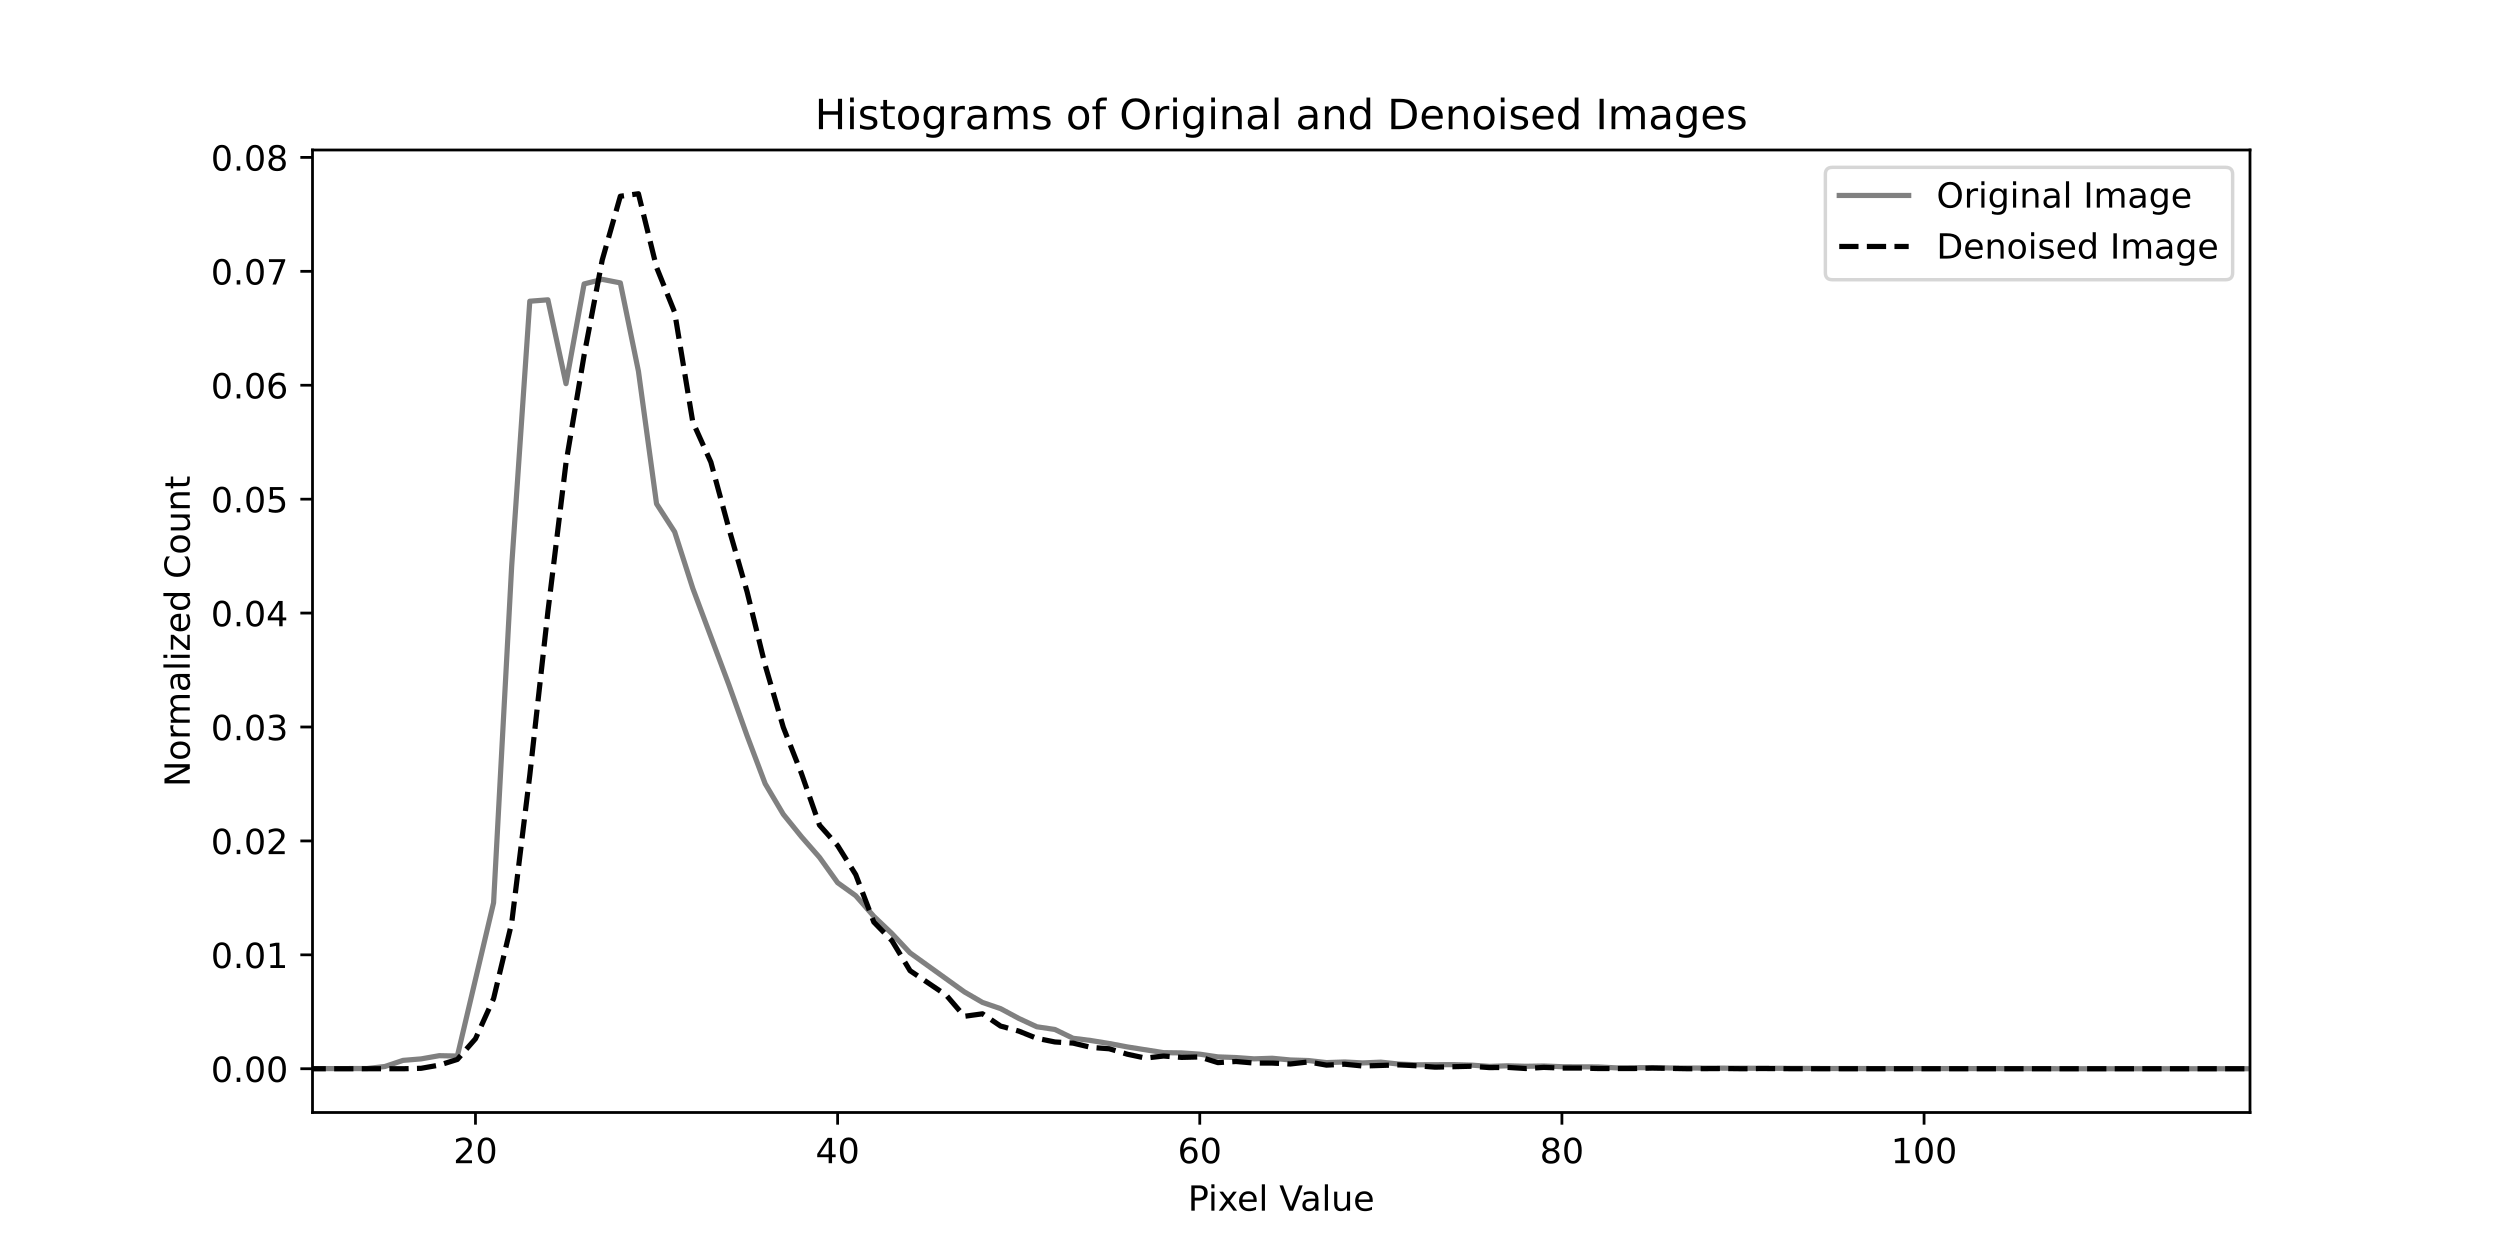
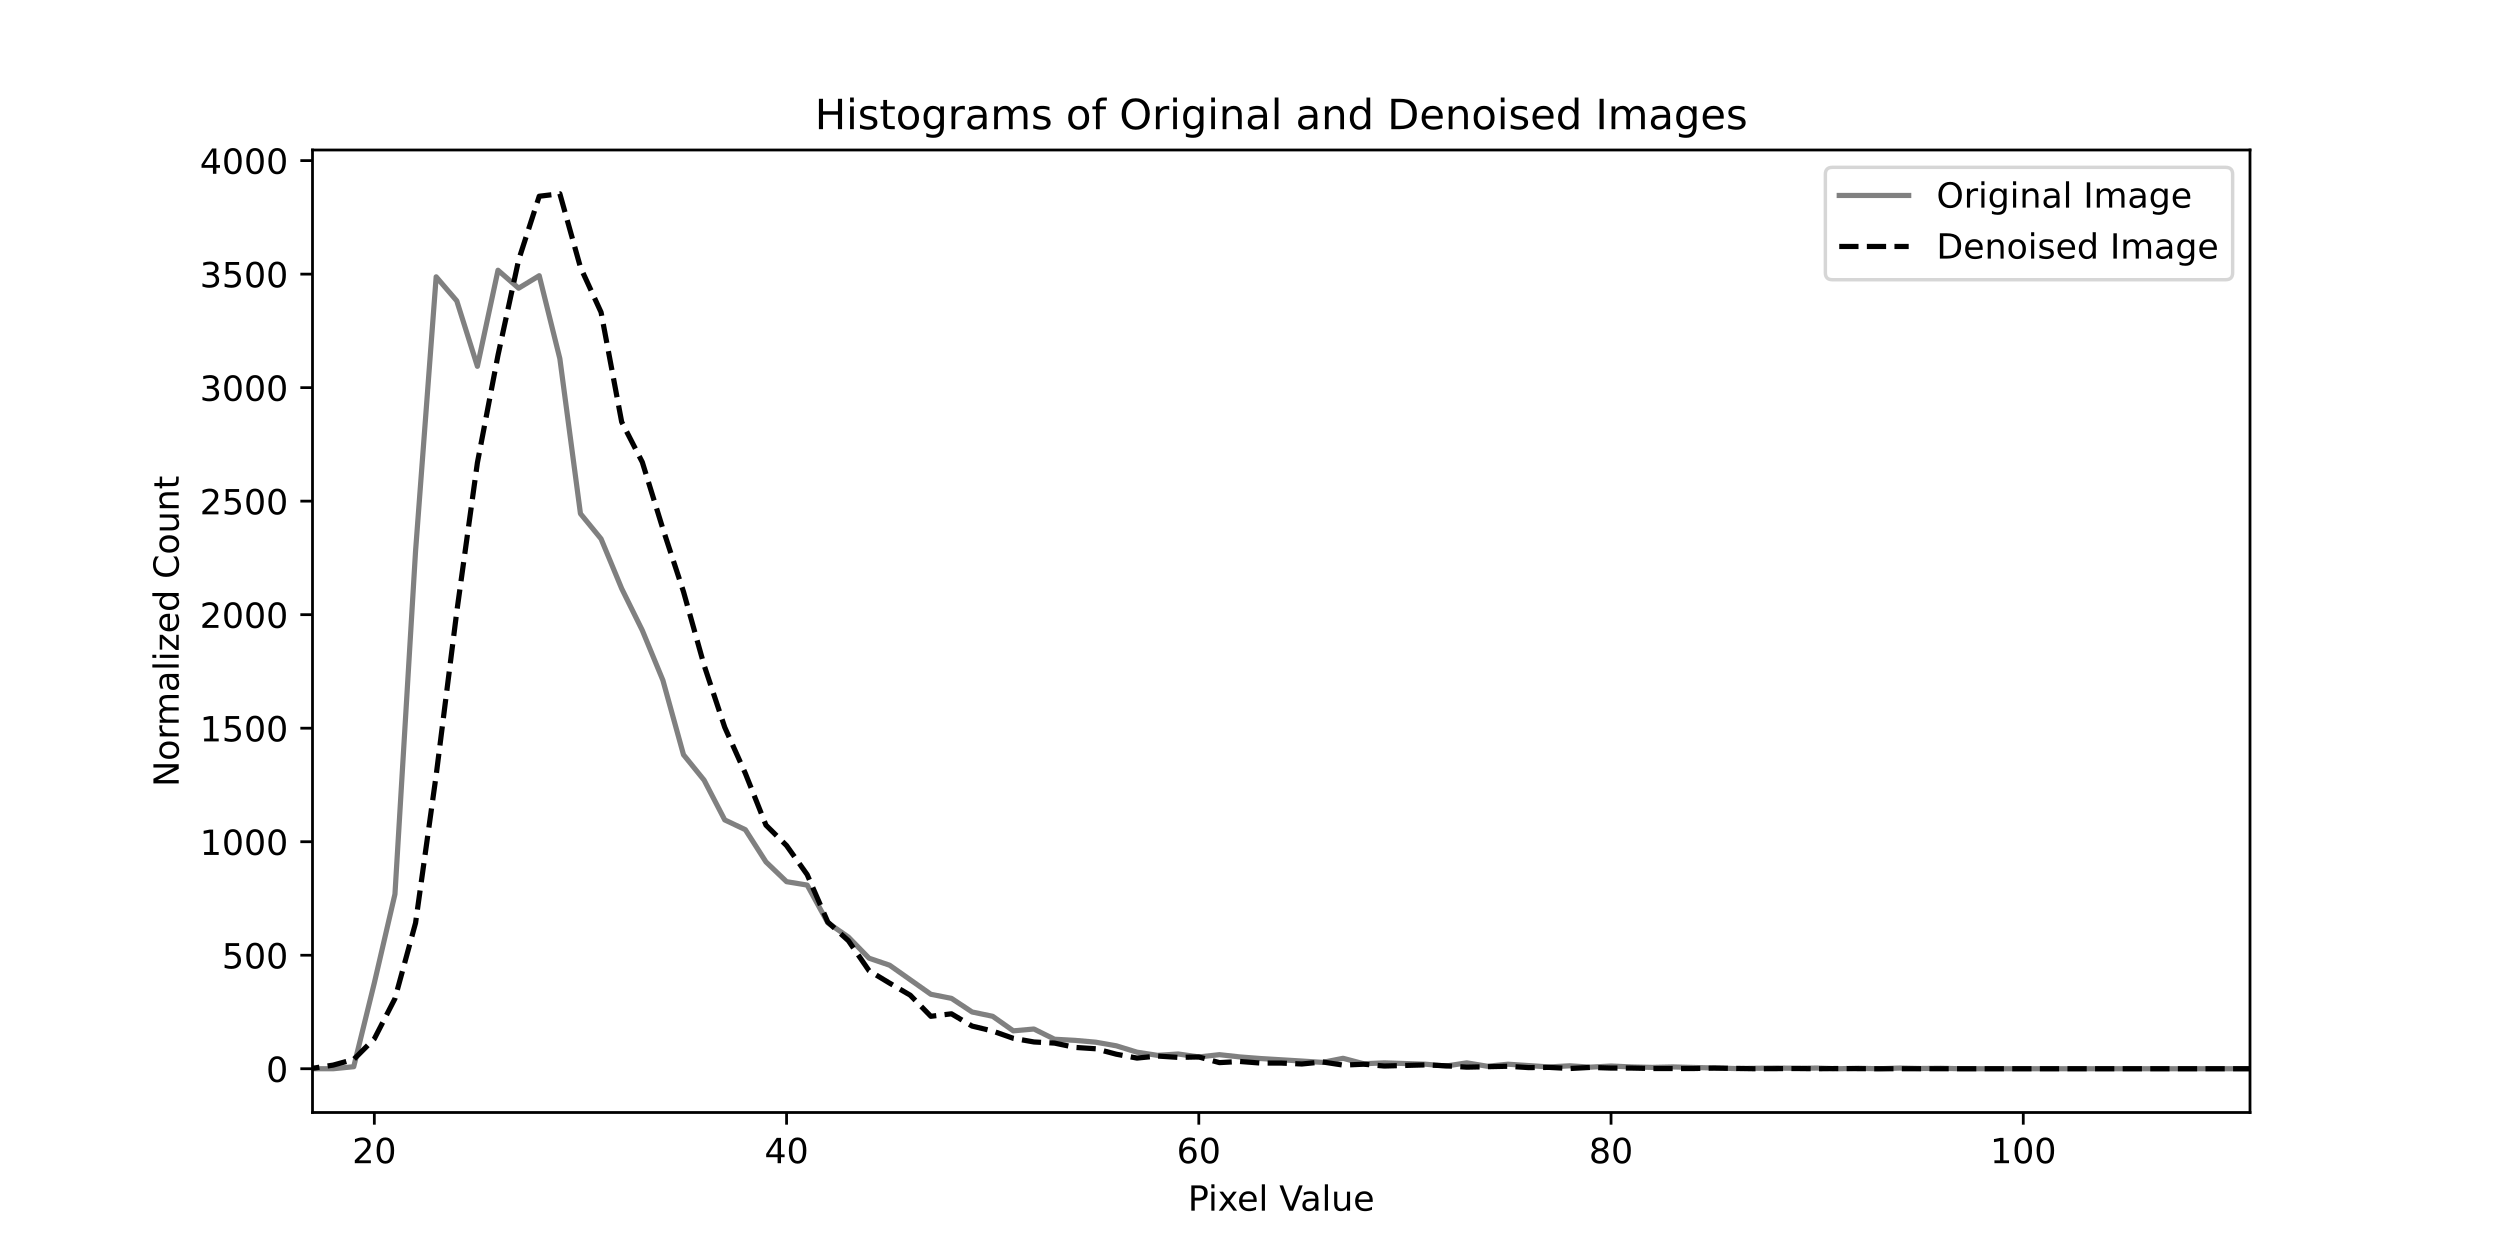
<svg xmlns="http://www.w3.org/2000/svg" xmlns:xlink="http://www.w3.org/1999/xlink" width="720pt" height="360pt" viewBox="0 0 720 360" version="1.1">
  <defs>
    <style type="text/css">*{stroke-linejoin: round; stroke-linecap: butt}</style>
  </defs>
  <g id="figure_1">
    <g id="patch_1">
      <path d="M 0 360  L 720 360  L 720 0  L 0 0  z " style="fill: #ffffff" />
    </g>
    <g id="axes_1">
      <g id="patch_2">
        <path d="M 90 320.4  L 648 320.4  L 648 43.2  L 90 43.2  z " style="fill: #ffffff" />
      </g>
      <g id="matplotlib.axis_1">
        <g id="xtick_1">
          <g id="line2d_1">
            <defs>
-               <path id="m0b273e3462" d="M 0 0  L 0 3.5  " style="stroke: #000000; stroke-width: 0.8" />
+               <path id="m773b371c2b" d="M 0 0  L 0 3.5  " style="stroke: #000000; stroke-width: 0.8" />
            </defs>
            <g>
-               <use xlink:href="#m0b273e3462" x="136.935" y="320.4" style="stroke: #000000; stroke-width: 0.8" />
+               <use xlink:href="#m773b371c2b" x="107.809" y="320.4" style="stroke: #000000; stroke-width: 0.8" />
            </g>
          </g>
          <g id="text_1">
-             <g transform="translate(130.5721 334.9984) scale(0.1 -0.1)">
+             <g transform="translate(101.446 334.9984) scale(0.1 -0.1)">
              <defs>
                <path id="DejaVuSans-32" d="M 1228 531  L 3431 531  L 3431 0  L 469 0  L 469 531  Q 828 903 1448 1529  Q 2069 2156 2228 2338  Q 2531 2678 2651 2914  Q 2772 3150 2772 3378  Q 2772 3750 2511 3984  Q 2250 4219 1831 4219  Q 1534 4219 1204 4116  Q 875 4013 500 3803  L 500 4441  Q 881 4594 1212 4672  Q 1544 4750 1819 4750  Q 2544 4750 2975 4387  Q 3406 4025 3406 3419  Q 3406 3131 3298 2873  Q 3191 2616 2906 2266  Q 2828 2175 2409 1742  Q 1991 1309 1228 531  z " transform="scale(0.015625)" />
                <path id="DejaVuSans-30" d="M 2034 4250  Q 1547 4250 1301 3770  Q 1056 3291 1056 2328  Q 1056 1369 1301 889  Q 1547 409 2034 409  Q 2525 409 2770 889  Q 3016 1369 3016 2328  Q 3016 3291 2770 3770  Q 2525 4250 2034 4250  z M 2034 4750  Q 2819 4750 3233 4129  Q 3647 3509 3647 2328  Q 3647 1150 3233 529  Q 2819 -91 2034 -91  Q 1250 -91 836 529  Q 422 1150 422 2328  Q 422 3509 836 4129  Q 1250 4750 2034 4750  z " transform="scale(0.015625)" />
              </defs>
              <use xlink:href="#DejaVuSans-32" />
              <use xlink:href="#DejaVuSans-30" x="63.623" />
            </g>
          </g>
        </g>
        <g id="xtick_2">
          <g id="line2d_2">
            <g>
-               <use xlink:href="#m0b273e3462" x="241.234" y="320.4" style="stroke: #000000; stroke-width: 0.8" />
+               <use xlink:href="#m773b371c2b" x="226.532" y="320.4" style="stroke: #000000; stroke-width: 0.8" />
            </g>
          </g>
          <g id="text_2">
-             <g transform="translate(234.8711 334.9984) scale(0.1 -0.1)">
+             <g transform="translate(220.1694 334.9984) scale(0.1 -0.1)">
              <defs>
                <path id="DejaVuSans-34" d="M 2419 4116  L 825 1625  L 2419 1625  L 2419 4116  z M 2253 4666  L 3047 4666  L 3047 1625  L 3713 1625  L 3713 1100  L 3047 1100  L 3047 0  L 2419 0  L 2419 1100  L 313 1100  L 313 1709  L 2253 4666  z " transform="scale(0.015625)" />
              </defs>
              <use xlink:href="#DejaVuSans-34" />
              <use xlink:href="#DejaVuSans-30" x="63.623" />
            </g>
          </g>
        </g>
        <g id="xtick_3">
          <g id="line2d_3">
            <g>
-               <use xlink:href="#m0b273e3462" x="345.533" y="320.4" style="stroke: #000000; stroke-width: 0.8" />
+               <use xlink:href="#m773b371c2b" x="345.255" y="320.4" style="stroke: #000000; stroke-width: 0.8" />
            </g>
          </g>
          <g id="text_3">
-             <g transform="translate(339.1702 334.9984) scale(0.1 -0.1)">
+             <g transform="translate(338.8928 334.9984) scale(0.1 -0.1)">
              <defs>
                <path id="DejaVuSans-36" d="M 2113 2584  Q 1688 2584 1439 2293  Q 1191 2003 1191 1497  Q 1191 994 1439 701  Q 1688 409 2113 409  Q 2538 409 2786 701  Q 3034 994 3034 1497  Q 3034 2003 2786 2293  Q 2538 2584 2113 2584  z M 3366 4563  L 3366 3988  Q 3128 4100 2886 4159  Q 2644 4219 2406 4219  Q 1781 4219 1451 3797  Q 1122 3375 1075 2522  Q 1259 2794 1537 2939  Q 1816 3084 2150 3084  Q 2853 3084 3261 2657  Q 3669 2231 3669 1497  Q 3669 778 3244 343  Q 2819 -91 2113 -91  Q 1303 -91 875 529  Q 447 1150 447 2328  Q 447 3434 972 4092  Q 1497 4750 2381 4750  Q 2619 4750 2861 4703  Q 3103 4656 3366 4563  z " transform="scale(0.015625)" />
              </defs>
              <use xlink:href="#DejaVuSans-36" />
              <use xlink:href="#DejaVuSans-30" x="63.623" />
            </g>
          </g>
        </g>
        <g id="xtick_4">
          <g id="line2d_4">
            <g>
-               <use xlink:href="#m0b273e3462" x="449.832" y="320.4" style="stroke: #000000; stroke-width: 0.8" />
+               <use xlink:href="#m773b371c2b" x="463.979" y="320.4" style="stroke: #000000; stroke-width: 0.8" />
            </g>
          </g>
          <g id="text_4">
-             <g transform="translate(443.4693 334.9984) scale(0.1 -0.1)">
+             <g transform="translate(457.6162 334.9984) scale(0.1 -0.1)">
              <defs>
                <path id="DejaVuSans-38" d="M 2034 2216  Q 1584 2216 1326 1975  Q 1069 1734 1069 1313  Q 1069 891 1326 650  Q 1584 409 2034 409  Q 2484 409 2743 651  Q 3003 894 3003 1313  Q 3003 1734 2745 1975  Q 2488 2216 2034 2216  z M 1403 2484  Q 997 2584 770 2862  Q 544 3141 544 3541  Q 544 4100 942 4425  Q 1341 4750 2034 4750  Q 2731 4750 3128 4425  Q 3525 4100 3525 3541  Q 3525 3141 3298 2862  Q 3072 2584 2669 2484  Q 3125 2378 3379 2068  Q 3634 1759 3634 1313  Q 3634 634 3220 271  Q 2806 -91 2034 -91  Q 1263 -91 848 271  Q 434 634 434 1313  Q 434 1759 690 2068  Q 947 2378 1403 2484  z M 1172 3481  Q 1172 3119 1398 2916  Q 1625 2713 2034 2713  Q 2441 2713 2670 2916  Q 2900 3119 2900 3481  Q 2900 3844 2670 4047  Q 2441 4250 2034 4250  Q 1625 4250 1398 4047  Q 1172 3844 1172 3481  z " transform="scale(0.015625)" />
              </defs>
              <use xlink:href="#DejaVuSans-38" />
              <use xlink:href="#DejaVuSans-30" x="63.623" />
            </g>
          </g>
        </g>
        <g id="xtick_5">
          <g id="line2d_5">
            <g>
-               <use xlink:href="#m0b273e3462" x="554.131" y="320.4" style="stroke: #000000; stroke-width: 0.8" />
+               <use xlink:href="#m773b371c2b" x="582.702" y="320.4" style="stroke: #000000; stroke-width: 0.8" />
            </g>
          </g>
          <g id="text_5">
-             <g transform="translate(544.5871 334.9984) scale(0.1 -0.1)">
+             <g transform="translate(573.1584 334.9984) scale(0.1 -0.1)">
              <defs>
                <path id="DejaVuSans-31" d="M 794 531  L 1825 531  L 1825 4091  L 703 3866  L 703 4441  L 1819 4666  L 2450 4666  L 2450 531  L 3481 531  L 3481 0  L 794 0  L 794 531  z " transform="scale(0.015625)" />
              </defs>
              <use xlink:href="#DejaVuSans-31" />
              <use xlink:href="#DejaVuSans-30" x="63.623" />
              <use xlink:href="#DejaVuSans-30" x="127.246" />
            </g>
          </g>
        </g>
        <g id="text_6">
          <g transform="translate(342.1195 348.6766) scale(0.1 -0.1)">
            <defs>
              <path id="DejaVuSans-50" d="M 1259 4147  L 1259 2394  L 2053 2394  Q 2494 2394 2734 2622  Q 2975 2850 2975 3272  Q 2975 3691 2734 3919  Q 2494 4147 2053 4147  L 1259 4147  z M 628 4666  L 2053 4666  Q 2838 4666 3239 4311  Q 3641 3956 3641 3272  Q 3641 2581 3239 2228  Q 2838 1875 2053 1875  L 1259 1875  L 1259 0  L 628 0  L 628 4666  z " transform="scale(0.015625)" />
              <path id="DejaVuSans-69" d="M 603 3500  L 1178 3500  L 1178 0  L 603 0  L 603 3500  z M 603 4863  L 1178 4863  L 1178 4134  L 603 4134  L 603 4863  z " transform="scale(0.015625)" />
              <path id="DejaVuSans-78" d="M 3513 3500  L 2247 1797  L 3578 0  L 2900 0  L 1881 1375  L 863 0  L 184 0  L 1544 1831  L 300 3500  L 978 3500  L 1906 2253  L 2834 3500  L 3513 3500  z " transform="scale(0.015625)" />
              <path id="DejaVuSans-65" d="M 3597 1894  L 3597 1613  L 953 1613  Q 991 1019 1311 708  Q 1631 397 2203 397  Q 2534 397 2845 478  Q 3156 559 3463 722  L 3463 178  Q 3153 47 2828 -22  Q 2503 -91 2169 -91  Q 1331 -91 842 396  Q 353 884 353 1716  Q 353 2575 817 3079  Q 1281 3584 2069 3584  Q 2775 3584 3186 3129  Q 3597 2675 3597 1894  z M 3022 2063  Q 3016 2534 2758 2815  Q 2500 3097 2075 3097  Q 1594 3097 1305 2825  Q 1016 2553 972 2059  L 3022 2063  z " transform="scale(0.015625)" />
              <path id="DejaVuSans-6c" d="M 603 4863  L 1178 4863  L 1178 0  L 603 0  L 603 4863  z " transform="scale(0.015625)" />
              <path id="DejaVuSans-20" transform="scale(0.015625)" />
              <path id="DejaVuSans-56" d="M 1831 0  L 50 4666  L 709 4666  L 2188 738  L 3669 4666  L 4325 4666  L 2547 0  L 1831 0  z " transform="scale(0.015625)" />
              <path id="DejaVuSans-61" d="M 2194 1759  Q 1497 1759 1228 1600  Q 959 1441 959 1056  Q 959 750 1161 570  Q 1363 391 1709 391  Q 2188 391 2477 730  Q 2766 1069 2766 1631  L 2766 1759  L 2194 1759  z M 3341 1997  L 3341 0  L 2766 0  L 2766 531  Q 2569 213 2275 61  Q 1981 -91 1556 -91  Q 1019 -91 701 211  Q 384 513 384 1019  Q 384 1609 779 1909  Q 1175 2209 1959 2209  L 2766 2209  L 2766 2266  Q 2766 2663 2505 2880  Q 2244 3097 1772 3097  Q 1472 3097 1187 3025  Q 903 2953 641 2809  L 641 3341  Q 956 3463 1253 3523  Q 1550 3584 1831 3584  Q 2591 3584 2966 3190  Q 3341 2797 3341 1997  z " transform="scale(0.015625)" />
              <path id="DejaVuSans-75" d="M 544 1381  L 544 3500  L 1119 3500  L 1119 1403  Q 1119 906 1312 657  Q 1506 409 1894 409  Q 2359 409 2629 706  Q 2900 1003 2900 1516  L 2900 3500  L 3475 3500  L 3475 0  L 2900 0  L 2900 538  Q 2691 219 2414 64  Q 2138 -91 1772 -91  Q 1169 -91 856 284  Q 544 659 544 1381  z M 1991 3584  L 1991 3584  z " transform="scale(0.015625)" />
            </defs>
            <use xlink:href="#DejaVuSans-50" />
            <use xlink:href="#DejaVuSans-69" x="58.053" />
            <use xlink:href="#DejaVuSans-78" x="85.836" />
            <use xlink:href="#DejaVuSans-65" x="141.891" />
            <use xlink:href="#DejaVuSans-6c" x="203.414" />
            <use xlink:href="#DejaVuSans-20" x="231.197" />
            <use xlink:href="#DejaVuSans-56" x="262.984" />
            <use xlink:href="#DejaVuSans-61" x="323.643" />
            <use xlink:href="#DejaVuSans-6c" x="384.922" />
            <use xlink:href="#DejaVuSans-75" x="412.705" />
            <use xlink:href="#DejaVuSans-65" x="476.084" />
          </g>
        </g>
      </g>
      <g id="matplotlib.axis_2">
        <g id="ytick_1">
          <g id="line2d_6">
            <defs>
-               <path id="m92d76a4b23" d="M 0 0  L -3.5 0  " style="stroke: #000000; stroke-width: 0.8" />
+               <path id="m8c9e4f0b7c" d="M 0 0  L -3.5 0  " style="stroke: #000000; stroke-width: 0.8" />
            </defs>
            <g>
-               <use xlink:href="#m92d76a4b23" x="90" y="307.8" style="stroke: #000000; stroke-width: 0.8" />
+               <use xlink:href="#m8c9e4f0b7c" x="90" y="307.8" style="stroke: #000000; stroke-width: 0.8" />
            </g>
          </g>
          <g id="text_7">
-             <g transform="translate(60.73438 311.5992) scale(0.1 -0.1)">
-               <defs>
-                 <path id="DejaVuSans-2e" d="M 684 794  L 1344 794  L 1344 0  L 684 0  L 684 794  z " transform="scale(0.015625)" />
-               </defs>
+             <g transform="translate(76.6375 311.5992) scale(0.1 -0.1)">
              <use xlink:href="#DejaVuSans-30" />
-               <use xlink:href="#DejaVuSans-2e" x="63.623" />
-               <use xlink:href="#DejaVuSans-30" x="95.41" />
-               <use xlink:href="#DejaVuSans-30" x="159.033" />
            </g>
          </g>
        </g>
        <g id="ytick_2">
          <g id="line2d_7">
            <g>
-               <use xlink:href="#m92d76a4b23" x="90" y="274.992" style="stroke: #000000; stroke-width: 0.8" />
+               <use xlink:href="#m8c9e4f0b7c" x="90" y="275.107" style="stroke: #000000; stroke-width: 0.8" />
            </g>
          </g>
          <g id="text_8">
-             <g transform="translate(60.73438 278.7908) scale(0.1 -0.1)">
-               <use xlink:href="#DejaVuSans-30" />
-               <use xlink:href="#DejaVuSans-2e" x="63.623" />
-               <use xlink:href="#DejaVuSans-30" x="95.41" />
-               <use xlink:href="#DejaVuSans-31" x="159.033" />
+             <g transform="translate(63.9125 278.9059) scale(0.1 -0.1)">
+               <defs>
+                 <path id="DejaVuSans-35" d="M 691 4666  L 3169 4666  L 3169 4134  L 1269 4134  L 1269 2991  Q 1406 3038 1543 3061  Q 1681 3084 1819 3084  Q 2600 3084 3056 2656  Q 3513 2228 3513 1497  Q 3513 744 3044 326  Q 2575 -91 1722 -91  Q 1428 -91 1123 -41  Q 819 9 494 109  L 494 744  Q 775 591 1075 516  Q 1375 441 1709 441  Q 2250 441 2565 725  Q 2881 1009 2881 1497  Q 2881 1984 2565 2268  Q 2250 2553 1709 2553  Q 1456 2553 1204 2497  Q 953 2441 691 2322  L 691 4666  z " transform="scale(0.015625)" />
+               </defs>
+               <use xlink:href="#DejaVuSans-35" />
+               <use xlink:href="#DejaVuSans-30" x="63.623" />
+               <use xlink:href="#DejaVuSans-30" x="127.246" />
            </g>
          </g>
        </g>
        <g id="ytick_3">
          <g id="line2d_8">
            <g>
-               <use xlink:href="#m92d76a4b23" x="90" y="242.183" style="stroke: #000000; stroke-width: 0.8" />
+               <use xlink:href="#m8c9e4f0b7c" x="90" y="242.413" style="stroke: #000000; stroke-width: 0.8" />
            </g>
          </g>
          <g id="text_9">
-             <g transform="translate(60.73438 245.9824) scale(0.1 -0.1)">
-               <use xlink:href="#DejaVuSans-30" />
-               <use xlink:href="#DejaVuSans-2e" x="63.623" />
-               <use xlink:href="#DejaVuSans-30" x="95.41" />
-               <use xlink:href="#DejaVuSans-32" x="159.033" />
+             <g transform="translate(57.55 246.2126) scale(0.1 -0.1)">
+               <use xlink:href="#DejaVuSans-31" />
+               <use xlink:href="#DejaVuSans-30" x="63.623" />
+               <use xlink:href="#DejaVuSans-30" x="127.246" />
+               <use xlink:href="#DejaVuSans-30" x="190.869" />
            </g>
          </g>
        </g>
        <g id="ytick_4">
          <g id="line2d_9">
            <g>
-               <use xlink:href="#m92d76a4b23" x="90" y="209.375" style="stroke: #000000; stroke-width: 0.8" />
+               <use xlink:href="#m8c9e4f0b7c" x="90" y="209.72" style="stroke: #000000; stroke-width: 0.8" />
            </g>
          </g>
          <g id="text_10">
-             <g transform="translate(60.73438 213.1741) scale(0.1 -0.1)">
-               <defs>
-                 <path id="DejaVuSans-33" d="M 2597 2516  Q 3050 2419 3304 2112  Q 3559 1806 3559 1356  Q 3559 666 3084 287  Q 2609 -91 1734 -91  Q 1441 -91 1130 -33  Q 819 25 488 141  L 488 750  Q 750 597 1062 519  Q 1375 441 1716 441  Q 2309 441 2620 675  Q 2931 909 2931 1356  Q 2931 1769 2642 2001  Q 2353 2234 1838 2234  L 1294 2234  L 1294 2753  L 1863 2753  Q 2328 2753 2575 2939  Q 2822 3125 2822 3475  Q 2822 3834 2567 4026  Q 2313 4219 1838 4219  Q 1578 4219 1281 4162  Q 984 4106 628 3988  L 628 4550  Q 988 4650 1302 4700  Q 1616 4750 1894 4750  Q 2613 4750 3031 4423  Q 3450 4097 3450 3541  Q 3450 3153 3228 2886  Q 3006 2619 2597 2516  z " transform="scale(0.015625)" />
-               </defs>
-               <use xlink:href="#DejaVuSans-30" />
-               <use xlink:href="#DejaVuSans-2e" x="63.623" />
-               <use xlink:href="#DejaVuSans-30" x="95.41" />
-               <use xlink:href="#DejaVuSans-33" x="159.033" />
+             <g transform="translate(57.55 213.5193) scale(0.1 -0.1)">
+               <use xlink:href="#DejaVuSans-31" />
+               <use xlink:href="#DejaVuSans-35" x="63.623" />
+               <use xlink:href="#DejaVuSans-30" x="127.246" />
+               <use xlink:href="#DejaVuSans-30" x="190.869" />
            </g>
          </g>
        </g>
        <g id="ytick_5">
          <g id="line2d_10">
            <g>
-               <use xlink:href="#m92d76a4b23" x="90" y="176.566" style="stroke: #000000; stroke-width: 0.8" />
+               <use xlink:href="#m8c9e4f0b7c" x="90" y="177.027" style="stroke: #000000; stroke-width: 0.8" />
            </g>
          </g>
          <g id="text_11">
-             <g transform="translate(60.73438 180.3657) scale(0.1 -0.1)">
-               <use xlink:href="#DejaVuSans-30" />
-               <use xlink:href="#DejaVuSans-2e" x="63.623" />
-               <use xlink:href="#DejaVuSans-30" x="95.41" />
-               <use xlink:href="#DejaVuSans-34" x="159.033" />
+             <g transform="translate(57.55 180.826) scale(0.1 -0.1)">
+               <use xlink:href="#DejaVuSans-32" />
+               <use xlink:href="#DejaVuSans-30" x="63.623" />
+               <use xlink:href="#DejaVuSans-30" x="127.246" />
+               <use xlink:href="#DejaVuSans-30" x="190.869" />
            </g>
          </g>
        </g>
        <g id="ytick_6">
          <g id="line2d_11">
            <g>
-               <use xlink:href="#m92d76a4b23" x="90" y="143.758" style="stroke: #000000; stroke-width: 0.8" />
+               <use xlink:href="#m8c9e4f0b7c" x="90" y="144.333" style="stroke: #000000; stroke-width: 0.8" />
            </g>
          </g>
          <g id="text_12">
-             <g transform="translate(60.73438 147.5573) scale(0.1 -0.1)">
-               <defs>
-                 <path id="DejaVuSans-35" d="M 691 4666  L 3169 4666  L 3169 4134  L 1269 4134  L 1269 2991  Q 1406 3038 1543 3061  Q 1681 3084 1819 3084  Q 2600 3084 3056 2656  Q 3513 2228 3513 1497  Q 3513 744 3044 326  Q 2575 -91 1722 -91  Q 1428 -91 1123 -41  Q 819 9 494 109  L 494 744  Q 775 591 1075 516  Q 1375 441 1709 441  Q 2250 441 2565 725  Q 2881 1009 2881 1497  Q 2881 1984 2565 2268  Q 2250 2553 1709 2553  Q 1456 2553 1204 2497  Q 953 2441 691 2322  L 691 4666  z " transform="scale(0.015625)" />
-               </defs>
-               <use xlink:href="#DejaVuSans-30" />
-               <use xlink:href="#DejaVuSans-2e" x="63.623" />
-               <use xlink:href="#DejaVuSans-30" x="95.41" />
-               <use xlink:href="#DejaVuSans-35" x="159.033" />
+             <g transform="translate(57.55 148.1327) scale(0.1 -0.1)">
+               <use xlink:href="#DejaVuSans-32" />
+               <use xlink:href="#DejaVuSans-35" x="63.623" />
+               <use xlink:href="#DejaVuSans-30" x="127.246" />
+               <use xlink:href="#DejaVuSans-30" x="190.869" />
            </g>
          </g>
        </g>
        <g id="ytick_7">
          <g id="line2d_12">
            <g>
-               <use xlink:href="#m92d76a4b23" x="90" y="110.95" style="stroke: #000000; stroke-width: 0.8" />
+               <use xlink:href="#m8c9e4f0b7c" x="90" y="111.64" style="stroke: #000000; stroke-width: 0.8" />
            </g>
          </g>
          <g id="text_13">
-             <g transform="translate(60.73438 114.7489) scale(0.1 -0.1)">
-               <use xlink:href="#DejaVuSans-30" />
-               <use xlink:href="#DejaVuSans-2e" x="63.623" />
-               <use xlink:href="#DejaVuSans-30" x="95.41" />
-               <use xlink:href="#DejaVuSans-36" x="159.033" />
+             <g transform="translate(57.55 115.4394) scale(0.1 -0.1)">
+               <defs>
+                 <path id="DejaVuSans-33" d="M 2597 2516  Q 3050 2419 3304 2112  Q 3559 1806 3559 1356  Q 3559 666 3084 287  Q 2609 -91 1734 -91  Q 1441 -91 1130 -33  Q 819 25 488 141  L 488 750  Q 750 597 1062 519  Q 1375 441 1716 441  Q 2309 441 2620 675  Q 2931 909 2931 1356  Q 2931 1769 2642 2001  Q 2353 2234 1838 2234  L 1294 2234  L 1294 2753  L 1863 2753  Q 2328 2753 2575 2939  Q 2822 3125 2822 3475  Q 2822 3834 2567 4026  Q 2313 4219 1838 4219  Q 1578 4219 1281 4162  Q 984 4106 628 3988  L 628 4550  Q 988 4650 1302 4700  Q 1616 4750 1894 4750  Q 2613 4750 3031 4423  Q 3450 4097 3450 3541  Q 3450 3153 3228 2886  Q 3006 2619 2597 2516  z " transform="scale(0.015625)" />
+               </defs>
+               <use xlink:href="#DejaVuSans-33" />
+               <use xlink:href="#DejaVuSans-30" x="63.623" />
+               <use xlink:href="#DejaVuSans-30" x="127.246" />
+               <use xlink:href="#DejaVuSans-30" x="190.869" />
            </g>
          </g>
        </g>
        <g id="ytick_8">
          <g id="line2d_13">
            <g>
-               <use xlink:href="#m92d76a4b23" x="90" y="78.141" style="stroke: #000000; stroke-width: 0.8" />
+               <use xlink:href="#m8c9e4f0b7c" x="90" y="78.947" style="stroke: #000000; stroke-width: 0.8" />
            </g>
          </g>
          <g id="text_14">
-             <g transform="translate(60.73438 81.94052) scale(0.1 -0.1)">
-               <defs>
-                 <path id="DejaVuSans-37" d="M 525 4666  L 3525 4666  L 3525 4397  L 1831 0  L 1172 0  L 2766 4134  L 525 4134  L 525 4666  z " transform="scale(0.015625)" />
-               </defs>
-               <use xlink:href="#DejaVuSans-30" />
-               <use xlink:href="#DejaVuSans-2e" x="63.623" />
-               <use xlink:href="#DejaVuSans-30" x="95.41" />
-               <use xlink:href="#DejaVuSans-37" x="159.033" />
+             <g transform="translate(57.55 82.74608) scale(0.1 -0.1)">
+               <use xlink:href="#DejaVuSans-33" />
+               <use xlink:href="#DejaVuSans-35" x="63.623" />
+               <use xlink:href="#DejaVuSans-30" x="127.246" />
+               <use xlink:href="#DejaVuSans-30" x="190.869" />
            </g>
          </g>
        </g>
        <g id="ytick_9">
          <g id="line2d_14">
            <g>
-               <use xlink:href="#m92d76a4b23" x="90" y="45.333" style="stroke: #000000; stroke-width: 0.8" />
+               <use xlink:href="#m8c9e4f0b7c" x="90" y="46.254" style="stroke: #000000; stroke-width: 0.8" />
            </g>
          </g>
          <g id="text_15">
-             <g transform="translate(60.73438 49.13213) scale(0.1 -0.1)">
-               <use xlink:href="#DejaVuSans-30" />
-               <use xlink:href="#DejaVuSans-2e" x="63.623" />
-               <use xlink:href="#DejaVuSans-30" x="95.41" />
-               <use xlink:href="#DejaVuSans-38" x="159.033" />
+             <g transform="translate(57.55 50.05277) scale(0.1 -0.1)">
+               <use xlink:href="#DejaVuSans-34" />
+               <use xlink:href="#DejaVuSans-30" x="63.623" />
+               <use xlink:href="#DejaVuSans-30" x="127.246" />
+               <use xlink:href="#DejaVuSans-30" x="190.869" />
            </g>
          </g>
        </g>
        <g id="text_16">
-           <g transform="translate(54.65469 226.593) rotate(-90) scale(0.1 -0.1)">
+           <g transform="translate(51.47031 226.593) rotate(-90) scale(0.1 -0.1)">
            <defs>
              <path id="DejaVuSans-4e" d="M 628 4666  L 1478 4666  L 3547 763  L 3547 4666  L 4159 4666  L 4159 0  L 3309 0  L 1241 3903  L 1241 0  L 628 0  L 628 4666  z " transform="scale(0.015625)" />
              <path id="DejaVuSans-6f" d="M 1959 3097  Q 1497 3097 1228 2736  Q 959 2375 959 1747  Q 959 1119 1226 758  Q 1494 397 1959 397  Q 2419 397 2687 759  Q 2956 1122 2956 1747  Q 2956 2369 2687 2733  Q 2419 3097 1959 3097  z M 1959 3584  Q 2709 3584 3137 3096  Q 3566 2609 3566 1747  Q 3566 888 3137 398  Q 2709 -91 1959 -91  Q 1206 -91 779 398  Q 353 888 353 1747  Q 353 2609 779 3096  Q 1206 3584 1959 3584  z " transform="scale(0.015625)" />
              <path id="DejaVuSans-72" d="M 2631 2963  Q 2534 3019 2420 3045  Q 2306 3072 2169 3072  Q 1681 3072 1420 2755  Q 1159 2438 1159 1844  L 1159 0  L 581 0  L 581 3500  L 1159 3500  L 1159 2956  Q 1341 3275 1631 3429  Q 1922 3584 2338 3584  Q 2397 3584 2469 3576  Q 2541 3569 2628 3553  L 2631 2963  z " transform="scale(0.015625)" />
              <path id="DejaVuSans-6d" d="M 3328 2828  Q 3544 3216 3844 3400  Q 4144 3584 4550 3584  Q 5097 3584 5394 3201  Q 5691 2819 5691 2113  L 5691 0  L 5113 0  L 5113 2094  Q 5113 2597 4934 2840  Q 4756 3084 4391 3084  Q 3944 3084 3684 2787  Q 3425 2491 3425 1978  L 3425 0  L 2847 0  L 2847 2094  Q 2847 2600 2669 2842  Q 2491 3084 2119 3084  Q 1678 3084 1418 2786  Q 1159 2488 1159 1978  L 1159 0  L 581 0  L 581 3500  L 1159 3500  L 1159 2956  Q 1356 3278 1631 3431  Q 1906 3584 2284 3584  Q 2666 3584 2933 3390  Q 3200 3197 3328 2828  z " transform="scale(0.015625)" />
              <path id="DejaVuSans-7a" d="M 353 3500  L 3084 3500  L 3084 2975  L 922 459  L 3084 459  L 3084 0  L 275 0  L 275 525  L 2438 3041  L 353 3041  L 353 3500  z " transform="scale(0.015625)" />
              <path id="DejaVuSans-64" d="M 2906 2969  L 2906 4863  L 3481 4863  L 3481 0  L 2906 0  L 2906 525  Q 2725 213 2448 61  Q 2172 -91 1784 -91  Q 1150 -91 751 415  Q 353 922 353 1747  Q 353 2572 751 3078  Q 1150 3584 1784 3584  Q 2172 3584 2448 3432  Q 2725 3281 2906 2969  z M 947 1747  Q 947 1113 1208 752  Q 1469 391 1925 391  Q 2381 391 2643 752  Q 2906 1113 2906 1747  Q 2906 2381 2643 2742  Q 2381 3103 1925 3103  Q 1469 3103 1208 2742  Q 947 2381 947 1747  z " transform="scale(0.015625)" />
              <path id="DejaVuSans-43" d="M 4122 4306  L 4122 3641  Q 3803 3938 3442 4084  Q 3081 4231 2675 4231  Q 1875 4231 1450 3742  Q 1025 3253 1025 2328  Q 1025 1406 1450 917  Q 1875 428 2675 428  Q 3081 428 3442 575  Q 3803 722 4122 1019  L 4122 359  Q 3791 134 3420 21  Q 3050 -91 2638 -91  Q 1578 -91 968 557  Q 359 1206 359 2328  Q 359 3453 968 4101  Q 1578 4750 2638 4750  Q 3056 4750 3426 4639  Q 3797 4528 4122 4306  z " transform="scale(0.015625)" />
              <path id="DejaVuSans-6e" d="M 3513 2113  L 3513 0  L 2938 0  L 2938 2094  Q 2938 2591 2744 2837  Q 2550 3084 2163 3084  Q 1697 3084 1428 2787  Q 1159 2491 1159 1978  L 1159 0  L 581 0  L 581 3500  L 1159 3500  L 1159 2956  Q 1366 3272 1645 3428  Q 1925 3584 2291 3584  Q 2894 3584 3203 3211  Q 3513 2838 3513 2113  z " transform="scale(0.015625)" />
              <path id="DejaVuSans-74" d="M 1172 4494  L 1172 3500  L 2356 3500  L 2356 3053  L 1172 3053  L 1172 1153  Q 1172 725 1289 603  Q 1406 481 1766 481  L 2356 481  L 2356 0  L 1766 0  Q 1100 0 847 248  Q 594 497 594 1153  L 594 3053  L 172 3053  L 172 3500  L 594 3500  L 594 4494  L 1172 4494  z " transform="scale(0.015625)" />
            </defs>
            <use xlink:href="#DejaVuSans-4e" />
            <use xlink:href="#DejaVuSans-6f" x="74.805" />
            <use xlink:href="#DejaVuSans-72" x="135.986" />
            <use xlink:href="#DejaVuSans-6d" x="175.35" />
            <use xlink:href="#DejaVuSans-61" x="272.762" />
            <use xlink:href="#DejaVuSans-6c" x="334.041" />
            <use xlink:href="#DejaVuSans-69" x="361.824" />
            <use xlink:href="#DejaVuSans-7a" x="389.607" />
            <use xlink:href="#DejaVuSans-65" x="442.098" />
            <use xlink:href="#DejaVuSans-64" x="503.621" />
            <use xlink:href="#DejaVuSans-20" x="567.098" />
            <use xlink:href="#DejaVuSans-43" x="598.885" />
            <use xlink:href="#DejaVuSans-6f" x="668.709" />
            <use xlink:href="#DejaVuSans-75" x="729.891" />
            <use xlink:href="#DejaVuSans-6e" x="793.27" />
            <use xlink:href="#DejaVuSans-74" x="856.648" />
          </g>
        </g>
      </g>
      <g id="line2d_15">
-         <path d="M 32.636 307.8  L 105.645 307.745  L 110.86 307.149  L 116.075 305.39  L 121.29 304.959  L 126.505 304.033  L 131.72 304.143  L 142.15 259.994  L 147.364 163.025  L 152.579 86.751  L 157.794 86.347  L 163.009 110.489  L 168.224 81.774  L 173.439 80.454  L 178.654 81.471  L 183.869 106.914  L 189.084 145.097  L 194.299 153.172  L 199.514 169.422  L 209.944 197.294  L 215.159 211.903  L 220.374 225.715  L 225.589 234.514  L 230.804 240.966  L 236.019 246.924  L 241.234 254.219  L 246.449 257.959  L 251.664 263.907  L 256.879 268.866  L 262.093 274.429  L 277.738 285.666  L 282.953 288.699  L 288.168 290.487  L 293.383 293.291  L 298.598 295.711  L 303.813 296.49  L 309.028 299.02  L 314.243 299.68  L 319.458 300.532  L 324.673 301.513  L 335.103 303.162  L 340.318 303.236  L 345.533 303.602  L 350.748 304.381  L 355.963 304.574  L 361.178 304.95  L 366.393 304.775  L 371.607 305.27  L 376.822 305.435  L 382.037 306.031  L 387.252 305.848  L 392.467 306.123  L 397.682 305.894  L 402.897 306.453  L 408.112 306.663  L 418.542 306.618  L 423.757 306.755  L 428.972 307.122  L 434.187 306.948  L 439.402 307.094  L 444.617 307.003  L 449.832 307.213  L 460.262 307.278  L 465.477 307.543  L 475.907 307.47  L 481.121 307.589  L 507.196 307.663  L 528.056 307.745  L 574.991 307.763  L 601.065 307.8  L 721 307.8  L 721 307.8  " clip-path="url(#p5bf7697c53)" style="fill: none; stroke: #808080; stroke-width: 1.5; stroke-linecap: square" />
+         <path d="M -1 307.8  L 95.936 307.8  L 101.872 307.212  L 107.809 283.084  L 113.745 257.518  L 119.681 158.719  L 125.617 79.731  L 131.553 86.662  L 137.489 105.494  L 143.426 77.835  L 149.362 83.001  L 155.298 79.405  L 161.234 103.271  L 167.17 147.93  L 173.106 155.188  L 179.043 169.507  L 184.979 181.538  L 190.915 195.924  L 196.851 217.37  L 202.787 224.694  L 208.723 236.136  L 214.66 238.948  L 220.596 248.233  L 226.532 253.921  L 232.468 254.902  L 238.404 265.756  L 244.34 269.876  L 250.277 275.957  L 256.213 277.984  L 268.085 286.353  L 274.021 287.53  L 279.957 291.453  L 285.894 292.696  L 291.83 296.88  L 297.766 296.357  L 303.702 299.3  L 309.638 299.627  L 315.574 300.15  L 321.511 301.196  L 327.447 303.027  L 333.383 303.942  L 339.319 303.55  L 345.255 304.4  L 351.191 303.746  L 357.128 304.4  L 363.064 304.858  L 374.936 305.577  L 380.872 305.969  L 386.809 304.792  L 392.745 306.361  L 398.681 306.1  L 410.553 306.492  L 416.489 307.015  L 422.426 306.1  L 428.362 307.081  L 434.298 306.492  L 446.17 307.277  L 452.106 306.95  L 458.043 307.342  L 463.979 307.015  L 469.915 307.277  L 475.851 307.408  L 481.787 307.277  L 499.596 307.735  L 511.468 307.604  L 517.404 307.669  L 523.34 307.604  L 529.277 307.8  L 535.213 307.669  L 541.149 307.8  L 547.085 307.604  L 553.021 307.735  L 558.957 307.669  L 564.894 307.8  L 721 307.8  L 721 307.8  " clip-path="url(#p5da318521c)" style="fill: none; stroke: #808080; stroke-width: 1.5; stroke-linecap: square" />
      </g>
      <g id="line2d_16">
-         <path d="M 32.636 307.8  L 116.075 307.8  L 121.29 307.669  L 126.505 306.754  L 131.72 305.119  L 136.935 299.169  L 142.15 287.596  L 147.364 265.822  L 152.579 223.255  L 157.794 176.177  L 163.009 133.283  L 168.224 102.29  L 173.439 74.893  L 178.654 56.519  L 183.869 55.8  L 189.084 76.985  L 194.299 89.932  L 199.514 121.514  L 204.729 133.087  L 209.944 152.311  L 215.159 170.423  L 220.374 191.608  L 225.589 209.459  L 230.804 222.732  L 236.019 237.64  L 241.234 243.525  L 246.449 251.894  L 251.664 265.56  L 256.879 270.922  L 262.093 279.553  L 272.523 286.615  L 277.738 292.696  L 282.953 291.976  L 288.168 295.507  L 293.383 296.946  L 298.598 299.038  L 303.813 300.084  L 309.028 300.411  L 314.243 301.654  L 319.458 302.046  L 324.673 303.615  L 329.888 304.727  L 335.103 304.138  L 340.318 304.531  L 345.533 304.4  L 350.748 306.035  L 355.963 305.708  L 361.178 306.165  L 366.393 306.165  L 371.607 306.427  L 376.822 305.838  L 382.037 306.754  L 387.252 306.492  L 392.467 307.015  L 402.897 306.688  L 408.112 306.95  L 413.327 307.342  L 423.757 307.081  L 428.972 307.473  L 434.187 307.408  L 439.402 307.735  L 444.617 307.408  L 449.832 307.604  L 455.047 307.604  L 460.262 307.735  L 470.692 307.735  L 475.907 307.604  L 486.336 307.8  L 496.766 307.735  L 501.981 307.8  L 507.196 307.735  L 517.626 307.8  L 721 307.8  L 721 307.8  " clip-path="url(#p5bf7697c53)" style="fill: none; stroke-dasharray: 5.55,2.4; stroke-dashoffset: 0; stroke: #000000; stroke-width: 1.5" />
+         <path d="M -1 307.8  L 84.064 307.8  L 90 307.669  L 95.936 306.754  L 101.872 305.119  L 107.809 299.169  L 113.745 287.596  L 119.681 265.822  L 125.617 223.255  L 131.553 176.177  L 137.489 133.283  L 143.426 102.29  L 149.362 74.893  L 155.298 56.519  L 161.234 55.8  L 167.17 76.985  L 173.106 89.932  L 179.043 121.514  L 184.979 133.087  L 190.915 152.311  L 196.851 170.423  L 202.787 191.608  L 208.723 209.459  L 214.66 222.732  L 220.596 237.64  L 226.532 243.525  L 232.468 251.894  L 238.404 265.56  L 244.34 270.922  L 250.277 279.553  L 256.213 283.149  L 262.149 286.615  L 268.085 292.696  L 274.021 291.976  L 279.957 295.507  L 285.894 296.946  L 291.83 299.038  L 297.766 300.084  L 303.702 300.411  L 309.638 301.654  L 315.574 302.046  L 321.511 303.615  L 327.447 304.727  L 333.383 304.138  L 339.319 304.531  L 345.255 304.4  L 351.191 306.035  L 357.128 305.708  L 363.064 306.165  L 369 306.165  L 374.936 306.427  L 380.872 305.838  L 386.809 306.754  L 392.745 306.492  L 398.681 307.015  L 410.553 306.688  L 416.489 306.95  L 422.426 307.342  L 434.298 307.081  L 440.234 307.473  L 446.17 307.408  L 452.106 307.735  L 458.043 307.408  L 463.979 307.604  L 469.915 307.604  L 475.851 307.735  L 487.723 307.735  L 493.66 307.604  L 505.532 307.8  L 517.404 307.735  L 523.34 307.8  L 529.277 307.735  L 541.149 307.8  L 721 307.8  L 721 307.8  " clip-path="url(#p5da318521c)" style="fill: none; stroke-dasharray: 5.55,2.4; stroke-dashoffset: 0; stroke: #000000; stroke-width: 1.5" />
      </g>
      <g id="patch_3">
        <path d="M 90 320.4  L 90 43.2  " style="fill: none; stroke: #000000; stroke-width: 0.8; stroke-linejoin: miter; stroke-linecap: square" />
      </g>
      <g id="patch_4">
        <path d="M 648 320.4  L 648 43.2  " style="fill: none; stroke: #000000; stroke-width: 0.8; stroke-linejoin: miter; stroke-linecap: square" />
      </g>
      <g id="patch_5">
        <path d="M 90 320.4  L 648 320.4  " style="fill: none; stroke: #000000; stroke-width: 0.8; stroke-linejoin: miter; stroke-linecap: square" />
      </g>
      <g id="patch_6">
        <path d="M 90 43.2  L 648 43.2  " style="fill: none; stroke: #000000; stroke-width: 0.8; stroke-linejoin: miter; stroke-linecap: square" />
      </g>
      <g id="text_17">
        <g transform="translate(234.6675 37.2) scale(0.12 -0.12)">
          <defs>
            <path id="DejaVuSans-48" d="M 628 4666  L 1259 4666  L 1259 2753  L 3553 2753  L 3553 4666  L 4184 4666  L 4184 0  L 3553 0  L 3553 2222  L 1259 2222  L 1259 0  L 628 0  L 628 4666  z " transform="scale(0.015625)" />
            <path id="DejaVuSans-73" d="M 2834 3397  L 2834 2853  Q 2591 2978 2328 3040  Q 2066 3103 1784 3103  Q 1356 3103 1142 2972  Q 928 2841 928 2578  Q 928 2378 1081 2264  Q 1234 2150 1697 2047  L 1894 2003  Q 2506 1872 2764 1633  Q 3022 1394 3022 966  Q 3022 478 2636 193  Q 2250 -91 1575 -91  Q 1294 -91 989 -36  Q 684 19 347 128  L 347 722  Q 666 556 975 473  Q 1284 391 1588 391  Q 1994 391 2212 530  Q 2431 669 2431 922  Q 2431 1156 2273 1281  Q 2116 1406 1581 1522  L 1381 1569  Q 847 1681 609 1914  Q 372 2147 372 2553  Q 372 3047 722 3315  Q 1072 3584 1716 3584  Q 2034 3584 2315 3537  Q 2597 3491 2834 3397  z " transform="scale(0.015625)" />
            <path id="DejaVuSans-67" d="M 2906 1791  Q 2906 2416 2648 2759  Q 2391 3103 1925 3103  Q 1463 3103 1205 2759  Q 947 2416 947 1791  Q 947 1169 1205 825  Q 1463 481 1925 481  Q 2391 481 2648 825  Q 2906 1169 2906 1791  z M 3481 434  Q 3481 -459 3084 -895  Q 2688 -1331 1869 -1331  Q 1566 -1331 1297 -1286  Q 1028 -1241 775 -1147  L 775 -588  Q 1028 -725 1275 -790  Q 1522 -856 1778 -856  Q 2344 -856 2625 -561  Q 2906 -266 2906 331  L 2906 616  Q 2728 306 2450 153  Q 2172 0 1784 0  Q 1141 0 747 490  Q 353 981 353 1791  Q 353 2603 747 3093  Q 1141 3584 1784 3584  Q 2172 3584 2450 3431  Q 2728 3278 2906 2969  L 2906 3500  L 3481 3500  L 3481 434  z " transform="scale(0.015625)" />
            <path id="DejaVuSans-66" d="M 2375 4863  L 2375 4384  L 1825 4384  Q 1516 4384 1395 4259  Q 1275 4134 1275 3809  L 1275 3500  L 2222 3500  L 2222 3053  L 1275 3053  L 1275 0  L 697 0  L 697 3053  L 147 3053  L 147 3500  L 697 3500  L 697 3744  Q 697 4328 969 4595  Q 1241 4863 1831 4863  L 2375 4863  z " transform="scale(0.015625)" />
            <path id="DejaVuSans-4f" d="M 2522 4238  Q 1834 4238 1429 3725  Q 1025 3213 1025 2328  Q 1025 1447 1429 934  Q 1834 422 2522 422  Q 3209 422 3611 934  Q 4013 1447 4013 2328  Q 4013 3213 3611 3725  Q 3209 4238 2522 4238  z M 2522 4750  Q 3503 4750 4090 4092  Q 4678 3434 4678 2328  Q 4678 1225 4090 567  Q 3503 -91 2522 -91  Q 1538 -91 948 565  Q 359 1222 359 2328  Q 359 3434 948 4092  Q 1538 4750 2522 4750  z " transform="scale(0.015625)" />
            <path id="DejaVuSans-44" d="M 1259 4147  L 1259 519  L 2022 519  Q 2988 519 3436 956  Q 3884 1394 3884 2338  Q 3884 3275 3436 3711  Q 2988 4147 2022 4147  L 1259 4147  z M 628 4666  L 1925 4666  Q 3281 4666 3915 4102  Q 4550 3538 4550 2338  Q 4550 1131 3912 565  Q 3275 0 1925 0  L 628 0  L 628 4666  z " transform="scale(0.015625)" />
            <path id="DejaVuSans-49" d="M 628 4666  L 1259 4666  L 1259 0  L 628 0  L 628 4666  z " transform="scale(0.015625)" />
          </defs>
          <use xlink:href="#DejaVuSans-48" />
          <use xlink:href="#DejaVuSans-69" x="75.195" />
          <use xlink:href="#DejaVuSans-73" x="102.979" />
          <use xlink:href="#DejaVuSans-74" x="155.078" />
          <use xlink:href="#DejaVuSans-6f" x="194.287" />
          <use xlink:href="#DejaVuSans-67" x="255.469" />
          <use xlink:href="#DejaVuSans-72" x="318.945" />
          <use xlink:href="#DejaVuSans-61" x="360.059" />
          <use xlink:href="#DejaVuSans-6d" x="421.338" />
          <use xlink:href="#DejaVuSans-73" x="518.75" />
          <use xlink:href="#DejaVuSans-20" x="570.85" />
          <use xlink:href="#DejaVuSans-6f" x="602.637" />
          <use xlink:href="#DejaVuSans-66" x="663.818" />
          <use xlink:href="#DejaVuSans-20" x="699.023" />
          <use xlink:href="#DejaVuSans-4f" x="730.811" />
          <use xlink:href="#DejaVuSans-72" x="809.521" />
          <use xlink:href="#DejaVuSans-69" x="850.635" />
          <use xlink:href="#DejaVuSans-67" x="878.418" />
          <use xlink:href="#DejaVuSans-69" x="941.895" />
          <use xlink:href="#DejaVuSans-6e" x="969.678" />
          <use xlink:href="#DejaVuSans-61" x="1033.057" />
          <use xlink:href="#DejaVuSans-6c" x="1094.336" />
          <use xlink:href="#DejaVuSans-20" x="1122.119" />
          <use xlink:href="#DejaVuSans-61" x="1153.906" />
          <use xlink:href="#DejaVuSans-6e" x="1215.186" />
          <use xlink:href="#DejaVuSans-64" x="1278.564" />
          <use xlink:href="#DejaVuSans-20" x="1342.041" />
          <use xlink:href="#DejaVuSans-44" x="1373.828" />
          <use xlink:href="#DejaVuSans-65" x="1450.83" />
          <use xlink:href="#DejaVuSans-6e" x="1512.354" />
          <use xlink:href="#DejaVuSans-6f" x="1575.732" />
          <use xlink:href="#DejaVuSans-69" x="1636.914" />
          <use xlink:href="#DejaVuSans-73" x="1664.697" />
          <use xlink:href="#DejaVuSans-65" x="1716.797" />
          <use xlink:href="#DejaVuSans-64" x="1778.32" />
          <use xlink:href="#DejaVuSans-20" x="1841.797" />
          <use xlink:href="#DejaVuSans-49" x="1873.584" />
          <use xlink:href="#DejaVuSans-6d" x="1903.076" />
          <use xlink:href="#DejaVuSans-61" x="2000.488" />
          <use xlink:href="#DejaVuSans-67" x="2061.768" />
          <use xlink:href="#DejaVuSans-65" x="2125.244" />
          <use xlink:href="#DejaVuSans-73" x="2186.768" />
        </g>
      </g>
      <g id="legend_1">
        <g id="patch_7">
          <path d="M 527.703 80.556  L 641 80.556  Q 643 80.556 643 78.556  L 643 50.2  Q 643 48.2 641 48.2  L 527.703 48.2  Q 525.703 48.2 525.703 50.2  L 525.703 78.556  Q 525.703 80.556 527.703 80.556  z " style="fill: #ffffff; opacity: 0.8; stroke: #cccccc; stroke-linejoin: miter" />
        </g>
        <g id="line2d_17">
          <path d="M 529.703 56.298  L 539.703 56.298  L 549.703 56.298  " style="fill: none; stroke: #808080; stroke-width: 1.5; stroke-linecap: square" />
        </g>
        <g id="text_18">
          <g transform="translate(557.7031 59.79844) scale(0.1 -0.1)">
            <use xlink:href="#DejaVuSans-4f" />
            <use xlink:href="#DejaVuSans-72" x="78.711" />
            <use xlink:href="#DejaVuSans-69" x="119.824" />
            <use xlink:href="#DejaVuSans-67" x="147.607" />
            <use xlink:href="#DejaVuSans-69" x="211.084" />
            <use xlink:href="#DejaVuSans-6e" x="238.867" />
            <use xlink:href="#DejaVuSans-61" x="302.246" />
            <use xlink:href="#DejaVuSans-6c" x="363.525" />
            <use xlink:href="#DejaVuSans-20" x="391.309" />
            <use xlink:href="#DejaVuSans-49" x="423.096" />
            <use xlink:href="#DejaVuSans-6d" x="452.588" />
            <use xlink:href="#DejaVuSans-61" x="550" />
            <use xlink:href="#DejaVuSans-67" x="611.279" />
            <use xlink:href="#DejaVuSans-65" x="674.756" />
          </g>
        </g>
        <g id="line2d_18">
          <path d="M 529.703 70.977  L 539.703 70.977  L 549.703 70.977  " style="fill: none; stroke-dasharray: 5.55,2.4; stroke-dashoffset: 0; stroke: #000000; stroke-width: 1.5" />
        </g>
        <g id="text_19">
          <g transform="translate(557.7031 74.47656) scale(0.1 -0.1)">
            <use xlink:href="#DejaVuSans-44" />
            <use xlink:href="#DejaVuSans-65" x="77.002" />
            <use xlink:href="#DejaVuSans-6e" x="138.525" />
            <use xlink:href="#DejaVuSans-6f" x="201.904" />
            <use xlink:href="#DejaVuSans-69" x="263.086" />
            <use xlink:href="#DejaVuSans-73" x="290.869" />
            <use xlink:href="#DejaVuSans-65" x="342.969" />
            <use xlink:href="#DejaVuSans-64" x="404.492" />
            <use xlink:href="#DejaVuSans-20" x="467.969" />
            <use xlink:href="#DejaVuSans-49" x="499.756" />
            <use xlink:href="#DejaVuSans-6d" x="529.248" />
            <use xlink:href="#DejaVuSans-61" x="626.66" />
            <use xlink:href="#DejaVuSans-67" x="687.939" />
            <use xlink:href="#DejaVuSans-65" x="751.416" />
          </g>
        </g>
      </g>
    </g>
  </g>
  <defs>
-     <clipPath id="p5bf7697c53">
+     <clipPath id="p5da318521c">
      <rect x="90" y="43.2" width="558" height="277.2" />
    </clipPath>
  </defs>
</svg>
